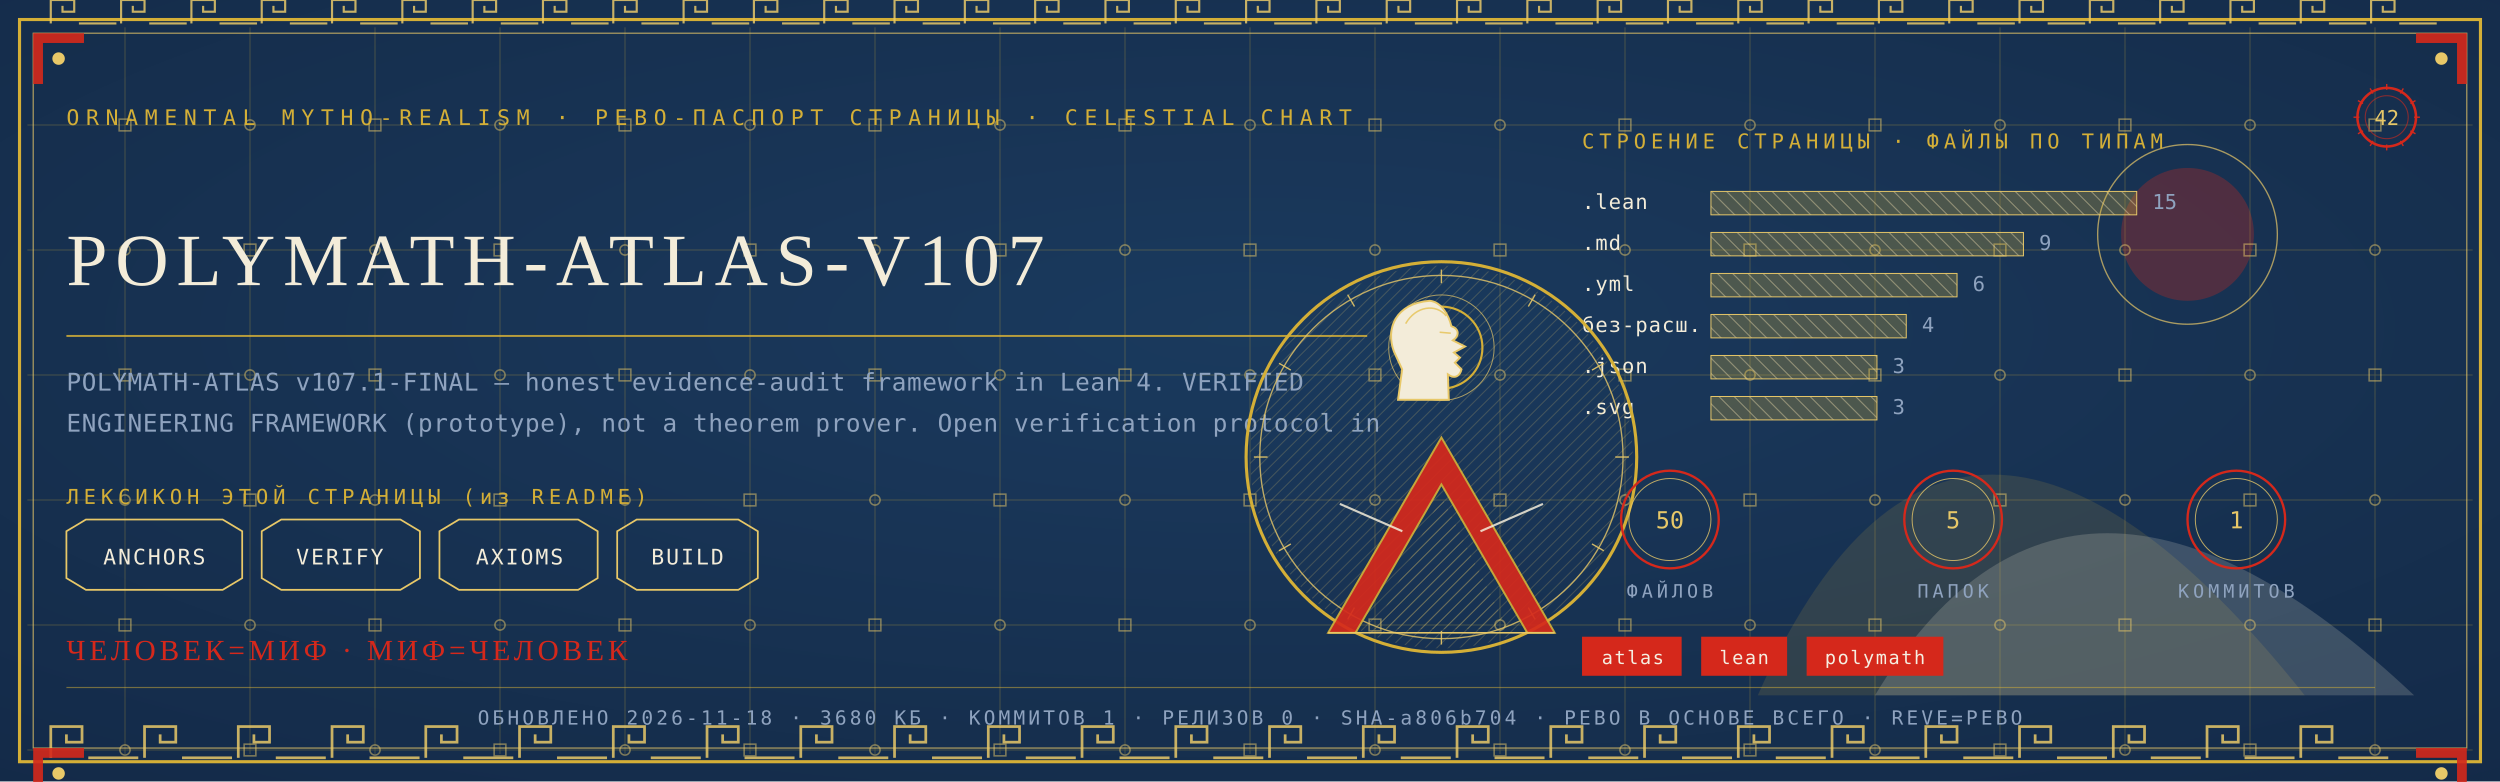
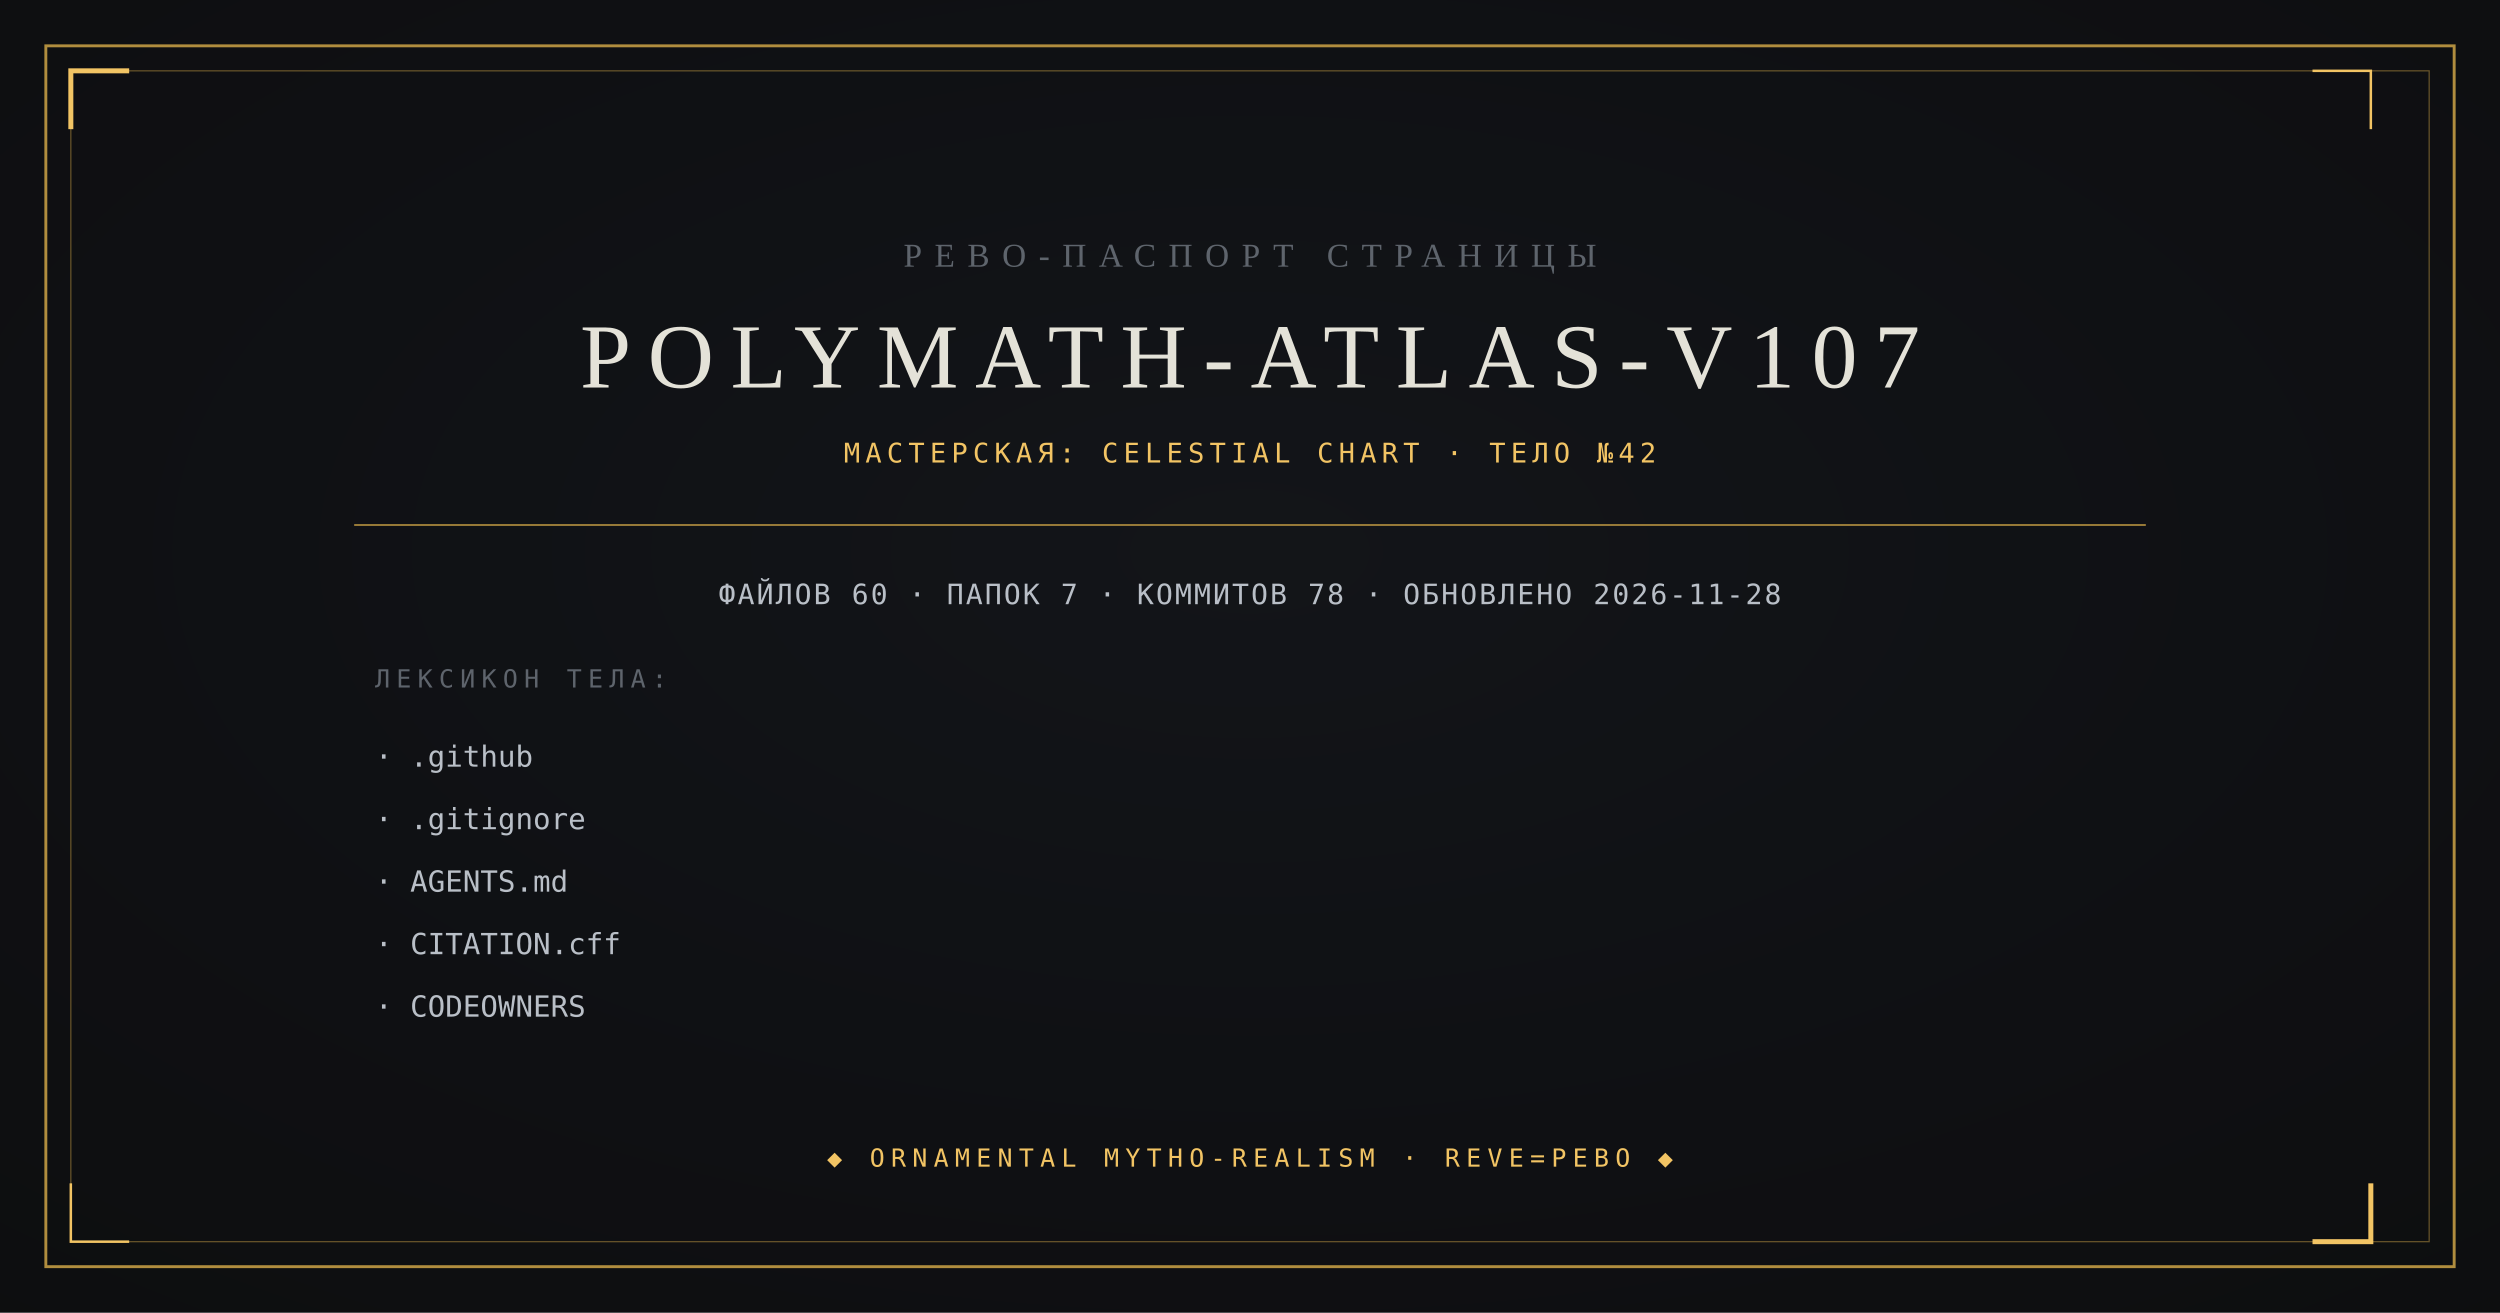
- <svg xmlns="http://www.w3.org/2000/svg" viewBox="0 0 1280 400" width="1280" height="400">
-   <defs>
-     <radialGradient id="rp42" cx="0.5" cy="0.42" r="1.1">
-       <stop offset="0" stop-color="#1B3B5F" />
-       <stop offset="1" stop-color="#10243E" />
-     </radialGradient>
-     <pattern id="hatchm" width="4.2" height="4.2" patternUnits="userSpaceOnUse" patternTransform="rotate(45)">
-       <rect width="4.2" height="4.2" fill="none" />
-       <line x1="0" y1="0" x2="0" y2="4.2" stroke="#E8C868" stroke-width="0.5" />
-     </pattern>
-     <pattern id="hatchv" width="5.5" height="5.5" patternUnits="userSpaceOnUse" patternTransform="rotate(-45)">
-       <rect width="5.5" height="5.5" fill="none" />
-       <line x1="0" y1="0" x2="0" y2="5.5" stroke="#F3ECD9" stroke-width="0.5" />
-     </pattern>
-   </defs>
-   <rect width="1280" height="400" fill="#10243E" />
-   <rect width="1280" height="400" fill="url(#rp42)" opacity="0.94" />
-   <path d="M 900 356 Q 1000 130 1180 356 Z" fill="#D4AF37" opacity="0.14" />
-   <path d="M 960 356 Q 1060 190 1236 356 Z" fill="#F3ECD9" opacity="0.18" />
-   <circle cx="1120" cy="120" r="34" fill="#D5281B" opacity="0.30" />
-   <circle cx="1120" cy="120" r="46" fill="none" stroke="#E8C868" stroke-width="0.7" opacity="0.7" />
-   <g stroke="#D4AF37" stroke-width="0.45" opacity="0.30">
-     <line x1="64" y1="14" x2="64" y2="386" />
-     <line x1="128" y1="14" x2="128" y2="386" />
-     <line x1="192" y1="14" x2="192" y2="386" />
-     <line x1="256" y1="14" x2="256" y2="386" />
-     <line x1="320" y1="14" x2="320" y2="386" />
-     <line x1="384" y1="14" x2="384" y2="386" />
-     <line x1="448" y1="14" x2="448" y2="386" />
-     <line x1="512" y1="14" x2="512" y2="386" />
-     <line x1="576" y1="14" x2="576" y2="386" />
-     <line x1="640" y1="14" x2="640" y2="386" />
-     <line x1="704" y1="14" x2="704" y2="386" />
-     <line x1="768" y1="14" x2="768" y2="386" />
-     <line x1="832" y1="14" x2="832" y2="386" />
-     <line x1="896" y1="14" x2="896" y2="386" />
-     <line x1="960" y1="14" x2="960" y2="386" />
-     <line x1="1024" y1="14" x2="1024" y2="386" />
-     <line x1="1088" y1="14" x2="1088" y2="386" />
-     <line x1="1152" y1="14" x2="1152" y2="386" />
-     <line x1="1216" y1="14" x2="1216" y2="386" />
-     <line x1="14" y1="64" x2="1266" y2="64" />
-     <line x1="14" y1="128" x2="1266" y2="128" />
-     <line x1="14" y1="192" x2="1266" y2="192" />
-     <line x1="14" y1="256" x2="1266" y2="256" />
-     <line x1="14" y1="320" x2="1266" y2="320" />
-     <line x1="14" y1="384" x2="1266" y2="384" />
-   </g>
-   <g fill="none" stroke="#E8C868" stroke-width="0.8" opacity="0.5">
-     <rect x="61" y="61" width="6" height="6" />
-     <circle cx="64" cy="128" r="2.6" />
-     <rect x="61" y="189" width="6" height="6" />
-     <circle cx="64" cy="256" r="2.6" />
-     <rect x="61" y="317" width="6" height="6" />
-     <circle cx="64" cy="384" r="2.6" />
-     <circle cx="128" cy="64" r="2.6" />
-     <rect x="125" y="125" width="6" height="6" />
-     <circle cx="128" cy="192" r="2.6" />
-     <rect x="125" y="253" width="6" height="6" />
-     <circle cx="128" cy="320" r="2.6" />
-     <rect x="125" y="381" width="6" height="6" />
-     <rect x="189" y="61" width="6" height="6" />
-     <circle cx="192" cy="128" r="2.6" />
-     <rect x="189" y="189" width="6" height="6" />
-     <circle cx="192" cy="256" r="2.6" />
-     <rect x="189" y="317" width="6" height="6" />
-     <circle cx="192" cy="384" r="2.6" />
-     <circle cx="256" cy="64" r="2.6" />
-     <rect x="253" y="125" width="6" height="6" />
-     <circle cx="256" cy="192" r="2.6" />
-     <rect x="253" y="253" width="6" height="6" />
-     <circle cx="256" cy="320" r="2.6" />
-     <rect x="253" y="381" width="6" height="6" />
-     <rect x="317" y="61" width="6" height="6" />
-     <circle cx="320" cy="128" r="2.6" />
-     <rect x="317" y="189" width="6" height="6" />
-     <circle cx="320" cy="256" r="2.6" />
-     <rect x="317" y="317" width="6" height="6" />
-     <circle cx="320" cy="384" r="2.6" />
-     <circle cx="384" cy="64" r="2.6" />
-     <rect x="381" y="125" width="6" height="6" />
-     <circle cx="384" cy="192" r="2.6" />
-     <rect x="381" y="253" width="6" height="6" />
-     <circle cx="384" cy="320" r="2.6" />
-     <rect x="381" y="381" width="6" height="6" />
-     <rect x="445" y="61" width="6" height="6" />
-     <circle cx="448" cy="128" r="2.6" />
-     <rect x="445" y="189" width="6" height="6" />
-     <circle cx="448" cy="256" r="2.6" />
-     <rect x="445" y="317" width="6" height="6" />
-     <circle cx="448" cy="384" r="2.6" />
-     <circle cx="512" cy="64" r="2.6" />
-     <rect x="509" y="125" width="6" height="6" />
-     <circle cx="512" cy="192" r="2.6" />
-     <rect x="509" y="253" width="6" height="6" />
-     <circle cx="512" cy="320" r="2.6" />
-     <rect x="509" y="381" width="6" height="6" />
-     <rect x="573" y="61" width="6" height="6" />
-     <circle cx="576" cy="128" r="2.6" />
-     <rect x="573" y="189" width="6" height="6" />
-     <circle cx="576" cy="256" r="2.6" />
-     <rect x="573" y="317" width="6" height="6" />
-     <circle cx="576" cy="384" r="2.6" />
-     <circle cx="640" cy="64" r="2.6" />
-     <rect x="637" y="125" width="6" height="6" />
-     <circle cx="640" cy="192" r="2.6" />
-     <rect x="637" y="253" width="6" height="6" />
-     <circle cx="640" cy="320" r="2.6" />
-     <rect x="637" y="381" width="6" height="6" />
-     <rect x="701" y="61" width="6" height="6" />
-     <circle cx="704" cy="128" r="2.6" />
-     <rect x="701" y="189" width="6" height="6" />
-     <circle cx="704" cy="256" r="2.6" />
-     <rect x="701" y="317" width="6" height="6" />
-     <circle cx="704" cy="384" r="2.6" />
-     <circle cx="768" cy="64" r="2.6" />
-     <rect x="765" y="125" width="6" height="6" />
-     <circle cx="768" cy="192" r="2.6" />
-     <rect x="765" y="253" width="6" height="6" />
-     <circle cx="768" cy="320" r="2.6" />
-     <rect x="765" y="381" width="6" height="6" />
-     <rect x="829" y="61" width="6" height="6" />
-     <circle cx="832" cy="128" r="2.6" />
-     <rect x="829" y="189" width="6" height="6" />
-     <circle cx="832" cy="256" r="2.6" />
-     <rect x="829" y="317" width="6" height="6" />
-     <circle cx="832" cy="384" r="2.6" />
-     <circle cx="896" cy="64" r="2.6" />
-     <rect x="893" y="125" width="6" height="6" />
-     <circle cx="896" cy="192" r="2.6" />
-     <rect x="893" y="253" width="6" height="6" />
-     <circle cx="896" cy="320" r="2.6" />
-     <rect x="893" y="381" width="6" height="6" />
-     <rect x="957" y="61" width="6" height="6" />
-     <circle cx="960" cy="128" r="2.6" />
-     <rect x="957" y="189" width="6" height="6" />
-     <circle cx="960" cy="256" r="2.6" />
-     <rect x="957" y="317" width="6" height="6" />
-     <circle cx="960" cy="384" r="2.6" />
-     <circle cx="1024" cy="64" r="2.6" />
-     <rect x="1021" y="125" width="6" height="6" />
-     <circle cx="1024" cy="192" r="2.6" />
-     <rect x="1021" y="253" width="6" height="6" />
-     <circle cx="1024" cy="320" r="2.6" />
-     <rect x="1021" y="381" width="6" height="6" />
-     <rect x="1085" y="61" width="6" height="6" />
-     <circle cx="1088" cy="128" r="2.6" />
-     <rect x="1085" y="189" width="6" height="6" />
-     <circle cx="1088" cy="256" r="2.6" />
-     <rect x="1085" y="317" width="6" height="6" />
-     <circle cx="1088" cy="384" r="2.6" />
-     <circle cx="1152" cy="64" r="2.6" />
-     <rect x="1149" y="125" width="6" height="6" />
-     <circle cx="1152" cy="192" r="2.6" />
-     <rect x="1149" y="253" width="6" height="6" />
-     <circle cx="1152" cy="320" r="2.6" />
-     <rect x="1149" y="381" width="6" height="6" />
-     <rect x="1213" y="61" width="6" height="6" />
-     <circle cx="1216" cy="128" r="2.6" />
-     <rect x="1213" y="189" width="6" height="6" />
-     <circle cx="1216" cy="256" r="2.6" />
-     <rect x="1213" y="317" width="6" height="6" />
-     <circle cx="1216" cy="384" r="2.6" />
-   </g>
-   <rect x="10" y="10" width="1260" height="380" fill="none" stroke="#D4AF37" stroke-width="1.6" />
-   <rect x="17" y="17" width="1246" height="366" fill="none" stroke="#E8C868" stroke-width="0.6" opacity="0.75" />
-   <g fill="none" stroke="#E8C868" stroke-width="1.4" opacity="0.85">
-     <path d="M 26 388 L 26 372 L 42 372 L 42 380.0 L 34.0 380.0 L 34.0 376.0" />
-     <line x1="45.2" y1="388" x2="70.8" y2="388" />
-     <path d="M 74 388 L 74 372 L 90 372 L 90 380.0 L 82.0 380.0 L 82.0 376.0" />
-     <line x1="93.2" y1="388" x2="118.8" y2="388" />
-     <path d="M 122 388 L 122 372 L 138 372 L 138 380.0 L 130.0 380.0 L 130.0 376.0" />
-     <line x1="141.2" y1="388" x2="166.8" y2="388" />
-     <path d="M 170 388 L 170 372 L 186 372 L 186 380.0 L 178.0 380.0 L 178.0 376.0" />
-     <line x1="189.2" y1="388" x2="214.8" y2="388" />
-     <path d="M 218 388 L 218 372 L 234 372 L 234 380.0 L 226.0 380.0 L 226.0 376.0" />
-     <line x1="237.2" y1="388" x2="262.8" y2="388" />
-     <path d="M 266 388 L 266 372 L 282 372 L 282 380.0 L 274.0 380.0 L 274.0 376.0" />
-     <line x1="285.2" y1="388" x2="310.8" y2="388" />
-     <path d="M 314 388 L 314 372 L 330 372 L 330 380.0 L 322.0 380.0 L 322.0 376.0" />
-     <line x1="333.2" y1="388" x2="358.8" y2="388" />
-     <path d="M 362 388 L 362 372 L 378 372 L 378 380.0 L 370.0 380.0 L 370.0 376.0" />
-     <line x1="381.2" y1="388" x2="406.8" y2="388" />
-     <path d="M 410 388 L 410 372 L 426 372 L 426 380.0 L 418.0 380.0 L 418.0 376.0" />
-     <line x1="429.2" y1="388" x2="454.8" y2="388" />
-     <path d="M 458 388 L 458 372 L 474 372 L 474 380.0 L 466.0 380.0 L 466.0 376.0" />
-     <line x1="477.2" y1="388" x2="502.8" y2="388" />
-     <path d="M 506 388 L 506 372 L 522 372 L 522 380.0 L 514.0 380.0 L 514.0 376.0" />
-     <line x1="525.2" y1="388" x2="550.8" y2="388" />
-     <path d="M 554 388 L 554 372 L 570 372 L 570 380.0 L 562.0 380.0 L 562.0 376.0" />
-     <line x1="573.2" y1="388" x2="598.8" y2="388" />
-     <path d="M 602 388 L 602 372 L 618 372 L 618 380.0 L 610.0 380.0 L 610.0 376.0" />
-     <line x1="621.2" y1="388" x2="646.8" y2="388" />
-     <path d="M 650 388 L 650 372 L 666 372 L 666 380.0 L 658.0 380.0 L 658.0 376.0" />
-     <line x1="669.2" y1="388" x2="694.8" y2="388" />
-     <path d="M 698 388 L 698 372 L 714 372 L 714 380.0 L 706.0 380.0 L 706.0 376.0" />
-     <line x1="717.2" y1="388" x2="742.8" y2="388" />
-     <path d="M 746 388 L 746 372 L 762 372 L 762 380.0 L 754.0 380.0 L 754.0 376.0" />
-     <line x1="765.2" y1="388" x2="790.8" y2="388" />
-     <path d="M 794 388 L 794 372 L 810 372 L 810 380.0 L 802.0 380.0 L 802.0 376.0" />
-     <line x1="813.2" y1="388" x2="838.8" y2="388" />
-     <path d="M 842 388 L 842 372 L 858 372 L 858 380.0 L 850.0 380.0 L 850.0 376.0" />
-     <line x1="861.2" y1="388" x2="886.8" y2="388" />
-     <path d="M 890 388 L 890 372 L 906 372 L 906 380.0 L 898.0 380.0 L 898.0 376.0" />
-     <line x1="909.2" y1="388" x2="934.8" y2="388" />
-     <path d="M 938 388 L 938 372 L 954 372 L 954 380.0 L 946.0 380.0 L 946.0 376.0" />
-     <line x1="957.2" y1="388" x2="982.8" y2="388" />
-     <path d="M 986 388 L 986 372 L 1002 372 L 1002 380.0 L 994.0 380.0 L 994.0 376.0" />
-     <line x1="1005.2" y1="388" x2="1030.8" y2="388" />
-     <path d="M 1034 388 L 1034 372 L 1050 372 L 1050 380.0 L 1042.0 380.0 L 1042.0 376.0" />
-     <line x1="1053.2" y1="388" x2="1078.8" y2="388" />
-     <path d="M 1082 388 L 1082 372 L 1098 372 L 1098 380.0 L 1090.0 380.0 L 1090.0 376.0" />
-     <line x1="1101.2" y1="388" x2="1126.8" y2="388" />
-     <path d="M 1130 388 L 1130 372 L 1146 372 L 1146 380.0 L 1138.0 380.0 L 1138.0 376.0" />
-     <line x1="1149.2" y1="388" x2="1174.8" y2="388" />
-     <path d="M 1178 388 L 1178 372 L 1194 372 L 1194 380.0 L 1186.0 380.0 L 1186.0 376.0" />
-     <line x1="1197.2" y1="388" x2="1222.8" y2="388" />
-   </g>
-   <g fill="none" stroke="#E8C868" stroke-width="1.1" opacity="0.85">
-     <path d="M 26 12 L 26 0 L 38 0 L 38 6.0 L 32.0 6.0 L 32.0 3.0" />
-     <line x1="40.4" y1="12" x2="59.6" y2="12" />
-     <path d="M 62 12 L 62 0 L 74 0 L 74 6.0 L 68.0 6.0 L 68.0 3.0" />
-     <line x1="76.4" y1="12" x2="95.6" y2="12" />
-     <path d="M 98 12 L 98 0 L 110 0 L 110 6.0 L 104.0 6.0 L 104.0 3.0" />
-     <line x1="112.4" y1="12" x2="131.6" y2="12" />
-     <path d="M 134 12 L 134 0 L 146 0 L 146 6.0 L 140.0 6.0 L 140.0 3.0" />
-     <line x1="148.4" y1="12" x2="167.6" y2="12" />
-     <path d="M 170 12 L 170 0 L 182 0 L 182 6.0 L 176.0 6.0 L 176.0 3.0" />
-     <line x1="184.4" y1="12" x2="203.6" y2="12" />
-     <path d="M 206 12 L 206 0 L 218 0 L 218 6.0 L 212.0 6.0 L 212.0 3.0" />
-     <line x1="220.4" y1="12" x2="239.6" y2="12" />
-     <path d="M 242 12 L 242 0 L 254 0 L 254 6.0 L 248.0 6.0 L 248.0 3.0" />
-     <line x1="256.4" y1="12" x2="275.6" y2="12" />
-     <path d="M 278 12 L 278 0 L 290 0 L 290 6.0 L 284.0 6.0 L 284.0 3.0" />
-     <line x1="292.4" y1="12" x2="311.6" y2="12" />
-     <path d="M 314 12 L 314 0 L 326 0 L 326 6.0 L 320.0 6.0 L 320.0 3.0" />
-     <line x1="328.4" y1="12" x2="347.6" y2="12" />
-     <path d="M 350 12 L 350 0 L 362 0 L 362 6.0 L 356.0 6.0 L 356.0 3.0" />
-     <line x1="364.4" y1="12" x2="383.6" y2="12" />
-     <path d="M 386 12 L 386 0 L 398 0 L 398 6.0 L 392.0 6.0 L 392.0 3.0" />
-     <line x1="400.4" y1="12" x2="419.6" y2="12" />
-     <path d="M 422 12 L 422 0 L 434 0 L 434 6.0 L 428.0 6.0 L 428.0 3.0" />
-     <line x1="436.4" y1="12" x2="455.6" y2="12" />
-     <path d="M 458 12 L 458 0 L 470 0 L 470 6.0 L 464.0 6.0 L 464.0 3.0" />
-     <line x1="472.4" y1="12" x2="491.6" y2="12" />
-     <path d="M 494 12 L 494 0 L 506 0 L 506 6.0 L 500.0 6.0 L 500.0 3.0" />
-     <line x1="508.4" y1="12" x2="527.6" y2="12" />
-     <path d="M 530 12 L 530 0 L 542 0 L 542 6.0 L 536.0 6.0 L 536.0 3.0" />
-     <line x1="544.4" y1="12" x2="563.6" y2="12" />
-     <path d="M 566 12 L 566 0 L 578 0 L 578 6.0 L 572.0 6.0 L 572.0 3.0" />
-     <line x1="580.4" y1="12" x2="599.6" y2="12" />
-     <path d="M 602 12 L 602 0 L 614 0 L 614 6.0 L 608.0 6.0 L 608.0 3.0" />
-     <line x1="616.4" y1="12" x2="635.6" y2="12" />
-     <path d="M 638 12 L 638 0 L 650 0 L 650 6.0 L 644.0 6.0 L 644.0 3.0" />
-     <line x1="652.4" y1="12" x2="671.6" y2="12" />
-     <path d="M 674 12 L 674 0 L 686 0 L 686 6.0 L 680.0 6.0 L 680.0 3.0" />
-     <line x1="688.4" y1="12" x2="707.6" y2="12" />
-     <path d="M 710 12 L 710 0 L 722 0 L 722 6.0 L 716.0 6.0 L 716.0 3.0" />
-     <line x1="724.4" y1="12" x2="743.6" y2="12" />
-     <path d="M 746 12 L 746 0 L 758 0 L 758 6.0 L 752.0 6.0 L 752.0 3.0" />
-     <line x1="760.4" y1="12" x2="779.6" y2="12" />
-     <path d="M 782 12 L 782 0 L 794 0 L 794 6.0 L 788.0 6.0 L 788.0 3.0" />
-     <line x1="796.4" y1="12" x2="815.6" y2="12" />
-     <path d="M 818 12 L 818 0 L 830 0 L 830 6.0 L 824.0 6.0 L 824.0 3.0" />
-     <line x1="832.4" y1="12" x2="851.6" y2="12" />
-     <path d="M 854 12 L 854 0 L 866 0 L 866 6.0 L 860.0 6.0 L 860.0 3.0" />
-     <line x1="868.4" y1="12" x2="887.6" y2="12" />
-     <path d="M 890 12 L 890 0 L 902 0 L 902 6.0 L 896.0 6.0 L 896.0 3.0" />
-     <line x1="904.4" y1="12" x2="923.6" y2="12" />
-     <path d="M 926 12 L 926 0 L 938 0 L 938 6.0 L 932.0 6.0 L 932.0 3.0" />
-     <line x1="940.4" y1="12" x2="959.6" y2="12" />
-     <path d="M 962 12 L 962 0 L 974 0 L 974 6.0 L 968.0 6.0 L 968.0 3.0" />
-     <line x1="976.4" y1="12" x2="995.6" y2="12" />
-     <path d="M 998 12 L 998 0 L 1010 0 L 1010 6.0 L 1004.0 6.0 L 1004.0 3.0" />
-     <line x1="1012.4" y1="12" x2="1031.6" y2="12" />
-     <path d="M 1034 12 L 1034 0 L 1046 0 L 1046 6.0 L 1040.0 6.0 L 1040.0 3.0" />
-     <line x1="1048.4" y1="12" x2="1067.6" y2="12" />
-     <path d="M 1070 12 L 1070 0 L 1082 0 L 1082 6.0 L 1076.0 6.0 L 1076.0 3.0" />
-     <line x1="1084.4" y1="12" x2="1103.6" y2="12" />
-     <path d="M 1106 12 L 1106 0 L 1118 0 L 1118 6.0 L 1112.0 6.0 L 1112.0 3.0" />
-     <line x1="1120.4" y1="12" x2="1139.6" y2="12" />
-     <path d="M 1142 12 L 1142 0 L 1154 0 L 1154 6.0 L 1148.0 6.0 L 1148.0 3.0" />
-     <line x1="1156.4" y1="12" x2="1175.6" y2="12" />
-     <path d="M 1178 12 L 1178 0 L 1190 0 L 1190 6.0 L 1184.0 6.0 L 1184.0 3.0" />
-     <line x1="1192.4" y1="12" x2="1211.6" y2="12" />
-     <path d="M 1214 12 L 1214 0 L 1226 0 L 1226 6.0 L 1220.0 6.0 L 1220.0 3.0" />
-     <line x1="1228.4" y1="12" x2="1247.6" y2="12" />
-   </g>
-   <g transform="translate(17,17) scale(1,1)">
-     <path d="M 0 0 L 26 0 L 26 5 L 5 5 L 5 26 L 0 26 Z" fill="#D5281B" opacity="0.9" />
-     <circle cx="13" cy="13" r="3.2" fill="#E8C868" />
-   </g>
-   <g transform="translate(1263,17) scale(-1,1)">
-     <path d="M 0 0 L 26 0 L 26 5 L 5 5 L 5 26 L 0 26 Z" fill="#D5281B" opacity="0.9" />
-     <circle cx="13" cy="13" r="3.2" fill="#E8C868" />
-   </g>
-   <g transform="translate(17,383) scale(1,1)">
-     <path d="M 0 0 L 26 0 L 26 5 L 5 5 L 5 26 L 0 26 Z" fill="#D5281B" opacity="0.9" />
-     <circle cx="13" cy="13" r="3.2" fill="#E8C868" />
-   </g>
-   <g transform="translate(1263,383) scale(-1,1)">
-     <path d="M 0 0 L 26 0 L 26 5 L 5 5 L 5 26 L 0 26 Z" fill="#D5281B" opacity="0.9" />
-     <circle cx="13" cy="13" r="3.2" fill="#E8C868" />
-   </g>
-   <text x="34" y="64" font-family="'Cascadia Mono', ui-monospace, Consolas, monospace" font-size="11" fill="#D4AF37" letter-spacing="3.4">ORNAMENTAL MYTHO-REALISM · РЕВО-ПАСПОРТ СТРАНИЦЫ · CELESTIAL CHART</text>
-   <g transform="translate(1222,60)">
-     <circle r="15" fill="none" stroke="#D5281B" stroke-width="1.3" />
-     <circle r="11" fill="none" stroke="#D5281B" stroke-width="0.55" opacity="0.6" />
-     <text y="4" text-anchor="middle" font-family="'Cascadia Mono', ui-monospace, Consolas, monospace" font-size="10.5" fill="#E8C868">42</text>
-     <g stroke="#D5281B" stroke-width="0.7">
-       <line x1="0" y1="-17" x2="0" y2="-14" transform="rotate(0)" />
-       <line x1="0" y1="-17" x2="0" y2="-14" transform="rotate(30)" />
-       <line x1="0" y1="-17" x2="0" y2="-14" transform="rotate(60)" />
-       <line x1="0" y1="-17" x2="0" y2="-14" transform="rotate(90)" />
-       <line x1="0" y1="-17" x2="0" y2="-14" transform="rotate(120)" />
-       <line x1="0" y1="-17" x2="0" y2="-14" transform="rotate(150)" />
-       <line x1="0" y1="-17" x2="0" y2="-14" transform="rotate(180)" />
-       <line x1="0" y1="-17" x2="0" y2="-14" transform="rotate(210)" />
-       <line x1="0" y1="-17" x2="0" y2="-14" transform="rotate(240)" />
-       <line x1="0" y1="-17" x2="0" y2="-14" transform="rotate(270)" />
-       <line x1="0" y1="-17" x2="0" y2="-14" transform="rotate(300)" />
-       <line x1="0" y1="-17" x2="0" y2="-14" transform="rotate(330)" />
-     </g>
-   </g>
-   <text x="34" y="146" font-family="Georgia, 'Times New Roman', serif" font-size="37.8" fill="#F3ECD9" letter-spacing="4">POLYMATH-ATLAS-V107</text>
-   <line x1="34" y1="172" x2="700" y2="172" stroke="#D4AF37" stroke-width="1" opacity="0.85" />
-   <text x="34" y="200" font-family="'Cascadia Mono', ui-monospace, Consolas, monospace" font-size="12.5" fill="#8FA3BF" letter-spacing="0.3">POLYMATH-ATLAS v107.1-FINAL — honest evidence-audit framework in Lean 4. VERIFIED</text>
-   <text x="34" y="221" font-family="'Cascadia Mono', ui-monospace, Consolas, monospace" font-size="12.5" fill="#8FA3BF" letter-spacing="0.3">ENGINEERING FRAMEWORK (prototype), not a theorem prover. Open verification protocol in</text>
-   <text x="34" y="258" font-family="'Cascadia Mono', ui-monospace, Consolas, monospace" font-size="10.5" fill="#D4AF37" letter-spacing="2.5">ЛЕКСИКОН ЭТОЙ СТРАНИЦЫ (из README)</text>
-   <path d="M 34 272 L 44 266 L 114 266 L 124 272 L 124 296 L 114 302 L 44 302 L 34 296 Z" fill="none" stroke="#E8C868" stroke-width="0.9" />
-   <text x="79" y="289" text-anchor="middle" font-family="'Cascadia Mono', ui-monospace, Consolas, monospace" font-size="11" fill="#F3ECD9" letter-spacing="1">ANCHORS</text>
-   <path d="M 134 272 L 144 266 L 205 266 L 215 272 L 215 296 L 205 302 L 144 302 L 134 296 Z" fill="none" stroke="#E8C868" stroke-width="0.9" />
-   <text x="174" y="289" text-anchor="middle" font-family="'Cascadia Mono', ui-monospace, Consolas, monospace" font-size="11" fill="#F3ECD9" letter-spacing="1">VERIFY</text>
-   <path d="M 225 272 L 235 266 L 296 266 L 306 272 L 306 296 L 296 302 L 235 302 L 225 296 Z" fill="none" stroke="#E8C868" stroke-width="0.9" />
-   <text x="266" y="289" text-anchor="middle" font-family="'Cascadia Mono', ui-monospace, Consolas, monospace" font-size="11" fill="#F3ECD9" letter-spacing="1">AXIOMS</text>
-   <path d="M 316 272 L 326 266 L 378 266 L 388 272 L 388 296 L 378 302 L 326 302 L 316 296 Z" fill="none" stroke="#E8C868" stroke-width="0.9" />
-   <text x="352" y="289" text-anchor="middle" font-family="'Cascadia Mono', ui-monospace, Consolas, monospace" font-size="11" fill="#F3ECD9" letter-spacing="1">BUILD</text>
-   <text x="810" y="76" font-family="'Cascadia Mono', ui-monospace, Consolas, monospace" font-size="10.5" fill="#D4AF37" letter-spacing="2.5">СТРОЕНИЕ СТРАНИЦЫ · ФАЙЛЫ ПО ТИПАМ</text>
-   <text x="810" y="107" font-family="'Cascadia Mono', ui-monospace, Consolas, monospace" font-size="10.5" fill="#F3ECD9" letter-spacing="0.5">.lean</text>
-   <rect x="876" y="98" width="218" height="12" fill="url(#hatchv)" opacity="0.9" />
-   <rect x="876" y="98" width="218" height="12" fill="#D4AF37" opacity="0.28" />
-   <rect x="876" y="98" width="218" height="12" fill="none" stroke="#E8C868" stroke-width="0.5" />
-   <text x="1102" y="107" font-family="'Cascadia Mono', ui-monospace, Consolas, monospace" font-size="10.5" fill="#8FA3BF">15</text>
-   <text x="810" y="128" font-family="'Cascadia Mono', ui-monospace, Consolas, monospace" font-size="10.5" fill="#F3ECD9" letter-spacing="0.5">.md</text>
-   <rect x="876" y="119" width="160" height="12" fill="url(#hatchv)" opacity="0.9" />
-   <rect x="876" y="119" width="160" height="12" fill="#D4AF37" opacity="0.28" />
-   <rect x="876" y="119" width="160" height="12" fill="none" stroke="#E8C868" stroke-width="0.5" />
-   <text x="1044" y="128" font-family="'Cascadia Mono', ui-monospace, Consolas, monospace" font-size="10.5" fill="#8FA3BF">9</text>
-   <text x="810" y="149" font-family="'Cascadia Mono', ui-monospace, Consolas, monospace" font-size="10.5" fill="#F3ECD9" letter-spacing="0.5">.yml</text>
-   <rect x="876" y="140" width="126" height="12" fill="url(#hatchv)" opacity="0.9" />
-   <rect x="876" y="140" width="126" height="12" fill="#D4AF37" opacity="0.28" />
-   <rect x="876" y="140" width="126" height="12" fill="none" stroke="#E8C868" stroke-width="0.5" />
-   <text x="1010" y="149" font-family="'Cascadia Mono', ui-monospace, Consolas, monospace" font-size="10.5" fill="#8FA3BF">6</text>
-   <text x="810" y="170" font-family="'Cascadia Mono', ui-monospace, Consolas, monospace" font-size="10.5" fill="#F3ECD9" letter-spacing="0.5">без-расш.</text>
-   <rect x="876" y="161" width="100" height="12" fill="url(#hatchv)" opacity="0.9" />
-   <rect x="876" y="161" width="100" height="12" fill="#D4AF37" opacity="0.28" />
-   <rect x="876" y="161" width="100" height="12" fill="none" stroke="#E8C868" stroke-width="0.5" />
-   <text x="984" y="170" font-family="'Cascadia Mono', ui-monospace, Consolas, monospace" font-size="10.5" fill="#8FA3BF">4</text>
-   <text x="810" y="191" font-family="'Cascadia Mono', ui-monospace, Consolas, monospace" font-size="10.5" fill="#F3ECD9" letter-spacing="0.5">.json</text>
-   <rect x="876" y="182" width="85" height="12" fill="url(#hatchv)" opacity="0.9" />
-   <rect x="876" y="182" width="85" height="12" fill="#D4AF37" opacity="0.28" />
-   <rect x="876" y="182" width="85" height="12" fill="none" stroke="#E8C868" stroke-width="0.5" />
-   <text x="969" y="191" font-family="'Cascadia Mono', ui-monospace, Consolas, monospace" font-size="10.5" fill="#8FA3BF">3</text>
-   <text x="810" y="212" font-family="'Cascadia Mono', ui-monospace, Consolas, monospace" font-size="10.5" fill="#F3ECD9" letter-spacing="0.5">.svg</text>
-   <rect x="876" y="203" width="85" height="12" fill="url(#hatchv)" opacity="0.9" />
-   <rect x="876" y="203" width="85" height="12" fill="#D4AF37" opacity="0.28" />
-   <rect x="876" y="203" width="85" height="12" fill="none" stroke="#E8C868" stroke-width="0.5" />
-   <text x="969" y="212" font-family="'Cascadia Mono', ui-monospace, Consolas, monospace" font-size="10.5" fill="#8FA3BF">3</text>
-   <g transform="translate(738,234)">
-     <circle r="100" fill="none" stroke="#D4AF37" stroke-width="1.6" />
-     <circle r="93" fill="none" stroke="#E8C868" stroke-width="0.7" opacity="0.8" />
-     <circle r="98" fill="url(#hatchm)" opacity="0.4" />
-     <g stroke="#E8C868" stroke-width="0.7" opacity="0.9">
-       <line x1="0" y1="-96" x2="0" y2="-89" transform="rotate(0)" />
-       <line x1="0" y1="-96" x2="0" y2="-89" transform="rotate(30)" />
-       <line x1="0" y1="-96" x2="0" y2="-89" transform="rotate(60)" />
-       <line x1="0" y1="-96" x2="0" y2="-89" transform="rotate(90)" />
-       <line x1="0" y1="-96" x2="0" y2="-89" transform="rotate(120)" />
-       <line x1="0" y1="-96" x2="0" y2="-89" transform="rotate(150)" />
-       <line x1="0" y1="-96" x2="0" y2="-89" transform="rotate(180)" />
-       <line x1="0" y1="-96" x2="0" y2="-89" transform="rotate(210)" />
-       <line x1="0" y1="-96" x2="0" y2="-89" transform="rotate(240)" />
-       <line x1="0" y1="-96" x2="0" y2="-89" transform="rotate(270)" />
-       <line x1="0" y1="-96" x2="0" y2="-89" transform="rotate(300)" />
-       <line x1="0" y1="-96" x2="0" y2="-89" transform="rotate(330)" />
-     </g>
-     <circle cy="-56" r="21" fill="none" stroke="#D4AF37" stroke-width="1.1" />
-     <circle cy="-56" r="27" fill="none" stroke="#E8C868" stroke-width="0.5" opacity="0.7" />
-     <path d="M -6.0 -80.0 C -23.5 -78.7 -28.7 -65.7 -24.3 -54.0 L -20.1 -44.9 L -22.2 -29.3 L 3.8 -29.3 L 3.3 -42.3 C 6.9 -39.7 9.5 -41.5 10.3 -44.9 L 6.9 -48.3 L 9.5 -50.9 L 6.4 -53.5 L 12.1 -56.6 L 5.9 -59.7 C 9.5 -62.3 9.0 -65.7 5.1 -67.0 C 3.8 -72.7 -0.1 -79.5 -6.0 -80.0 Z" fill="#F3ECD9" stroke="#E8C868" stroke-width="1.0" />
-     <g fill="none" stroke="#E8C868" stroke-width="0.8" opacity="0.95">
-       <path d="M -18.3 -68.3 C -13.1 -77.4 -2.7 -78.7 2.5 -72.2" />
-       <path d="M -0.9 -63.9 L 4.8 -63.4" />
-     </g>
-     <path d="M -58.0 90.0 L 0 -10.0 L 58.0 90.0 L 44.0 90.0 L 0 14.0 L -44.0 90.0 Z" fill="#D5281B" opacity="0.92" stroke="#D4AF37" stroke-width="1.0" />
-     <path d="M -34.0 88.0 L 0 20.0 L 34.0 88.0" fill="url(#hatchm)" opacity="0.5" stroke="none" />
-     <path d="M -58.0 90.0 L 58.0 90.0" fill="none" stroke="#E8C868" stroke-width="0.8" />
-     <path d="M -52.0 24.0 L -20.0 38.0" fill="none" stroke="#F3ECD9" stroke-width="1.1" opacity="0.85" />
-     <path d="M 52.0 24.0 L 20.0 38.0" fill="none" stroke="#F3ECD9" stroke-width="1.1" opacity="0.85" />
-   </g>
-   <g transform="translate(855,266)">
-     <circle r="25" fill="none" stroke="#D5281B" stroke-width="1.2" />
-     <circle r="21" fill="none" stroke="#E8C868" stroke-width="0.5" opacity="0.8" />
-     <text y="4.5" text-anchor="middle" font-family="'Cascadia Mono', ui-monospace, Consolas, monospace" font-size="12" fill="#E8C868">50</text>
-     <text y="40" text-anchor="middle" font-family="'Cascadia Mono', ui-monospace, Consolas, monospace" font-size="9.5" fill="#8FA3BF" letter-spacing="2">ФАЙЛОВ</text>
-   </g>
-   <g transform="translate(1000,266)">
-     <circle r="25" fill="none" stroke="#D5281B" stroke-width="1.2" />
-     <circle r="21" fill="none" stroke="#E8C868" stroke-width="0.5" opacity="0.8" />
-     <text y="4.5" text-anchor="middle" font-family="'Cascadia Mono', ui-monospace, Consolas, monospace" font-size="12" fill="#E8C868">5</text>
-     <text y="40" text-anchor="middle" font-family="'Cascadia Mono', ui-monospace, Consolas, monospace" font-size="9.5" fill="#8FA3BF" letter-spacing="2">ПАПОК</text>
-   </g>
-   <g transform="translate(1145,266)">
-     <circle r="25" fill="none" stroke="#D5281B" stroke-width="1.2" />
-     <circle r="21" fill="none" stroke="#E8C868" stroke-width="0.5" opacity="0.8" />
-     <text y="4.5" text-anchor="middle" font-family="'Cascadia Mono', ui-monospace, Consolas, monospace" font-size="12" fill="#E8C868">1</text>
-     <text y="40" text-anchor="middle" font-family="'Cascadia Mono', ui-monospace, Consolas, monospace" font-size="9.5" fill="#8FA3BF" letter-spacing="2">КОММИТОВ</text>
-   </g>
-   <rect x="810" y="326" rx="0" width="51" height="20" fill="#D5281B" />
-   <text x="836" y="340" text-anchor="middle" font-family="'Cascadia Mono', ui-monospace, Consolas, monospace" font-size="9.5" fill="#F5EFE2" letter-spacing="0.8">atlas</text>
-   <rect x="871" y="326" rx="0" width="44" height="20" fill="#D5281B" />
-   <text x="893" y="340" text-anchor="middle" font-family="'Cascadia Mono', ui-monospace, Consolas, monospace" font-size="9.5" fill="#F5EFE2" letter-spacing="0.8">lean</text>
-   <rect x="925" y="326" rx="0" width="70" height="20" fill="#D5281B" />
-   <text x="960" y="340" text-anchor="middle" font-family="'Cascadia Mono', ui-monospace, Consolas, monospace" font-size="9.5" fill="#F5EFE2" letter-spacing="0.8">polymath</text>
-   <text x="34" y="338" font-family="Georgia, 'Times New Roman', serif" font-size="15" fill="#D5281B" letter-spacing="2">ЧЕЛОВЕК=МИФ · МИФ=ЧЕЛОВЕК</text>
-   <line x1="34" y1="352" x2="1216" y2="352" stroke="#D4AF37" stroke-width="0.6" opacity="0.5" />
-   <text x="640" y="371" text-anchor="middle" font-family="'Cascadia Mono', ui-monospace, Consolas, monospace" font-size="10" fill="#8FA3BF" letter-spacing="1.6">ОБНОВЛЕНО 2026-11-18 · 3680 КБ · КОММИТОВ 1 · РЕЛИЗОВ 0 · SHA-a806b704 · РЕВО В ОСНОВЕ ВСЕГО · REVE=РЕВО</text>
+ <svg xmlns="http://www.w3.org/2000/svg" viewBox="0 0 1200 630" width="1200" height="630">
+   <rect width="1200" height="630" fill="#0B0C0E" />
+   <radialGradient id="v" cx="0.5" cy="0.42" r="0.95">
+     <stop offset="0" stop-color="#14161A" />
+     <stop offset="1" stop-color="#0B0C0E" />
+   </radialGradient>
+   <rect width="1200" height="630" fill="url(#v)" opacity="0.9" />
+   <rect x="22" y="22" width="1156" height="586" fill="none" stroke="#B08D3E" stroke-width="1.4" />
+   <rect x="34" y="34" width="1132" height="562" fill="none" stroke="#B08D3E" stroke-width="0.6" opacity="0.55" />
+   <path d="M 34 62 L 34 34 L 62 34" fill="none" stroke="#F2C464" stroke-width="2.4" />
+   <path d="M 1138 568 L 1138 596 L 1110 596" fill="none" stroke="#F2C464" stroke-width="2.4" />
+   <path d="M 1138 62 L 1138 34 L 1110 34" fill="none" stroke="#F2C464" stroke-width="1.2" />
+   <path d="M 62 596 L 34 596 L 34 568" fill="none" stroke="#F2C464" stroke-width="1.2" />
+   <text x="600" y="128" text-anchor="middle" font-family="Georgia, 'Times New Roman', serif" font-size="16" fill="#5E646C" letter-spacing="6">РЕВО-ПАСПОРТ СТРАНИЦЫ</text>
+   <text x="600" y="186" text-anchor="middle" font-family="Georgia, 'Times New Roman', serif" font-size="44" fill="#E4E2D8" letter-spacing="8">POLYMATH-ATLAS-V107</text>
+   <text x="600" y="222" text-anchor="middle" font-family="ui-monospace, Consolas, monospace" font-size="13" fill="#F2C464" letter-spacing="2.5">МАСТЕРСКАЯ: CELESTIAL CHART · ТЕЛО №42</text>
+   <line x1="170" y1="252" x2="1030" y2="252" stroke="#B08D3E" stroke-width="0.8" />
+   <text x="600" y="290" text-anchor="middle" font-family="ui-monospace, Consolas, monospace" font-size="13.5" fill="#B9BFC7" letter-spacing="1">ФАЙЛОВ 60 · ПАПОК 7 · КОММИТОВ 78 · ОБНОВЛЕНО 2026-11-28</text>
+   <text x="180" y="330" font-family="ui-monospace, Consolas, monospace" font-size="12" fill="#5E646C" letter-spacing="3">ЛЕКСИКОН ТЕЛА:</text>
+   <text x="180" y="368" font-family="ui-monospace, Consolas, monospace" font-size="14" fill="#B9BFC7">· .github</text>
+   <text x="180" y="398" font-family="ui-monospace, Consolas, monospace" font-size="14" fill="#B9BFC7">· .gitignore</text>
+   <text x="180" y="428" font-family="ui-monospace, Consolas, monospace" font-size="14" fill="#B9BFC7">· AGENTS.md</text>
+   <text x="180" y="458" font-family="ui-monospace, Consolas, monospace" font-size="14" fill="#B9BFC7">· CITATION.cff</text>
+   <text x="180" y="488" font-family="ui-monospace, Consolas, monospace" font-size="14" fill="#B9BFC7">· CODEOWNERS</text>
+   <text x="600" y="560" text-anchor="middle" font-family="ui-monospace, Consolas, monospace" font-size="12" fill="#F2C464" letter-spacing="3">◆ ORNAMENTAL MYTHO-REALISM · REVE=РЕВО ◆</text>
</svg>
